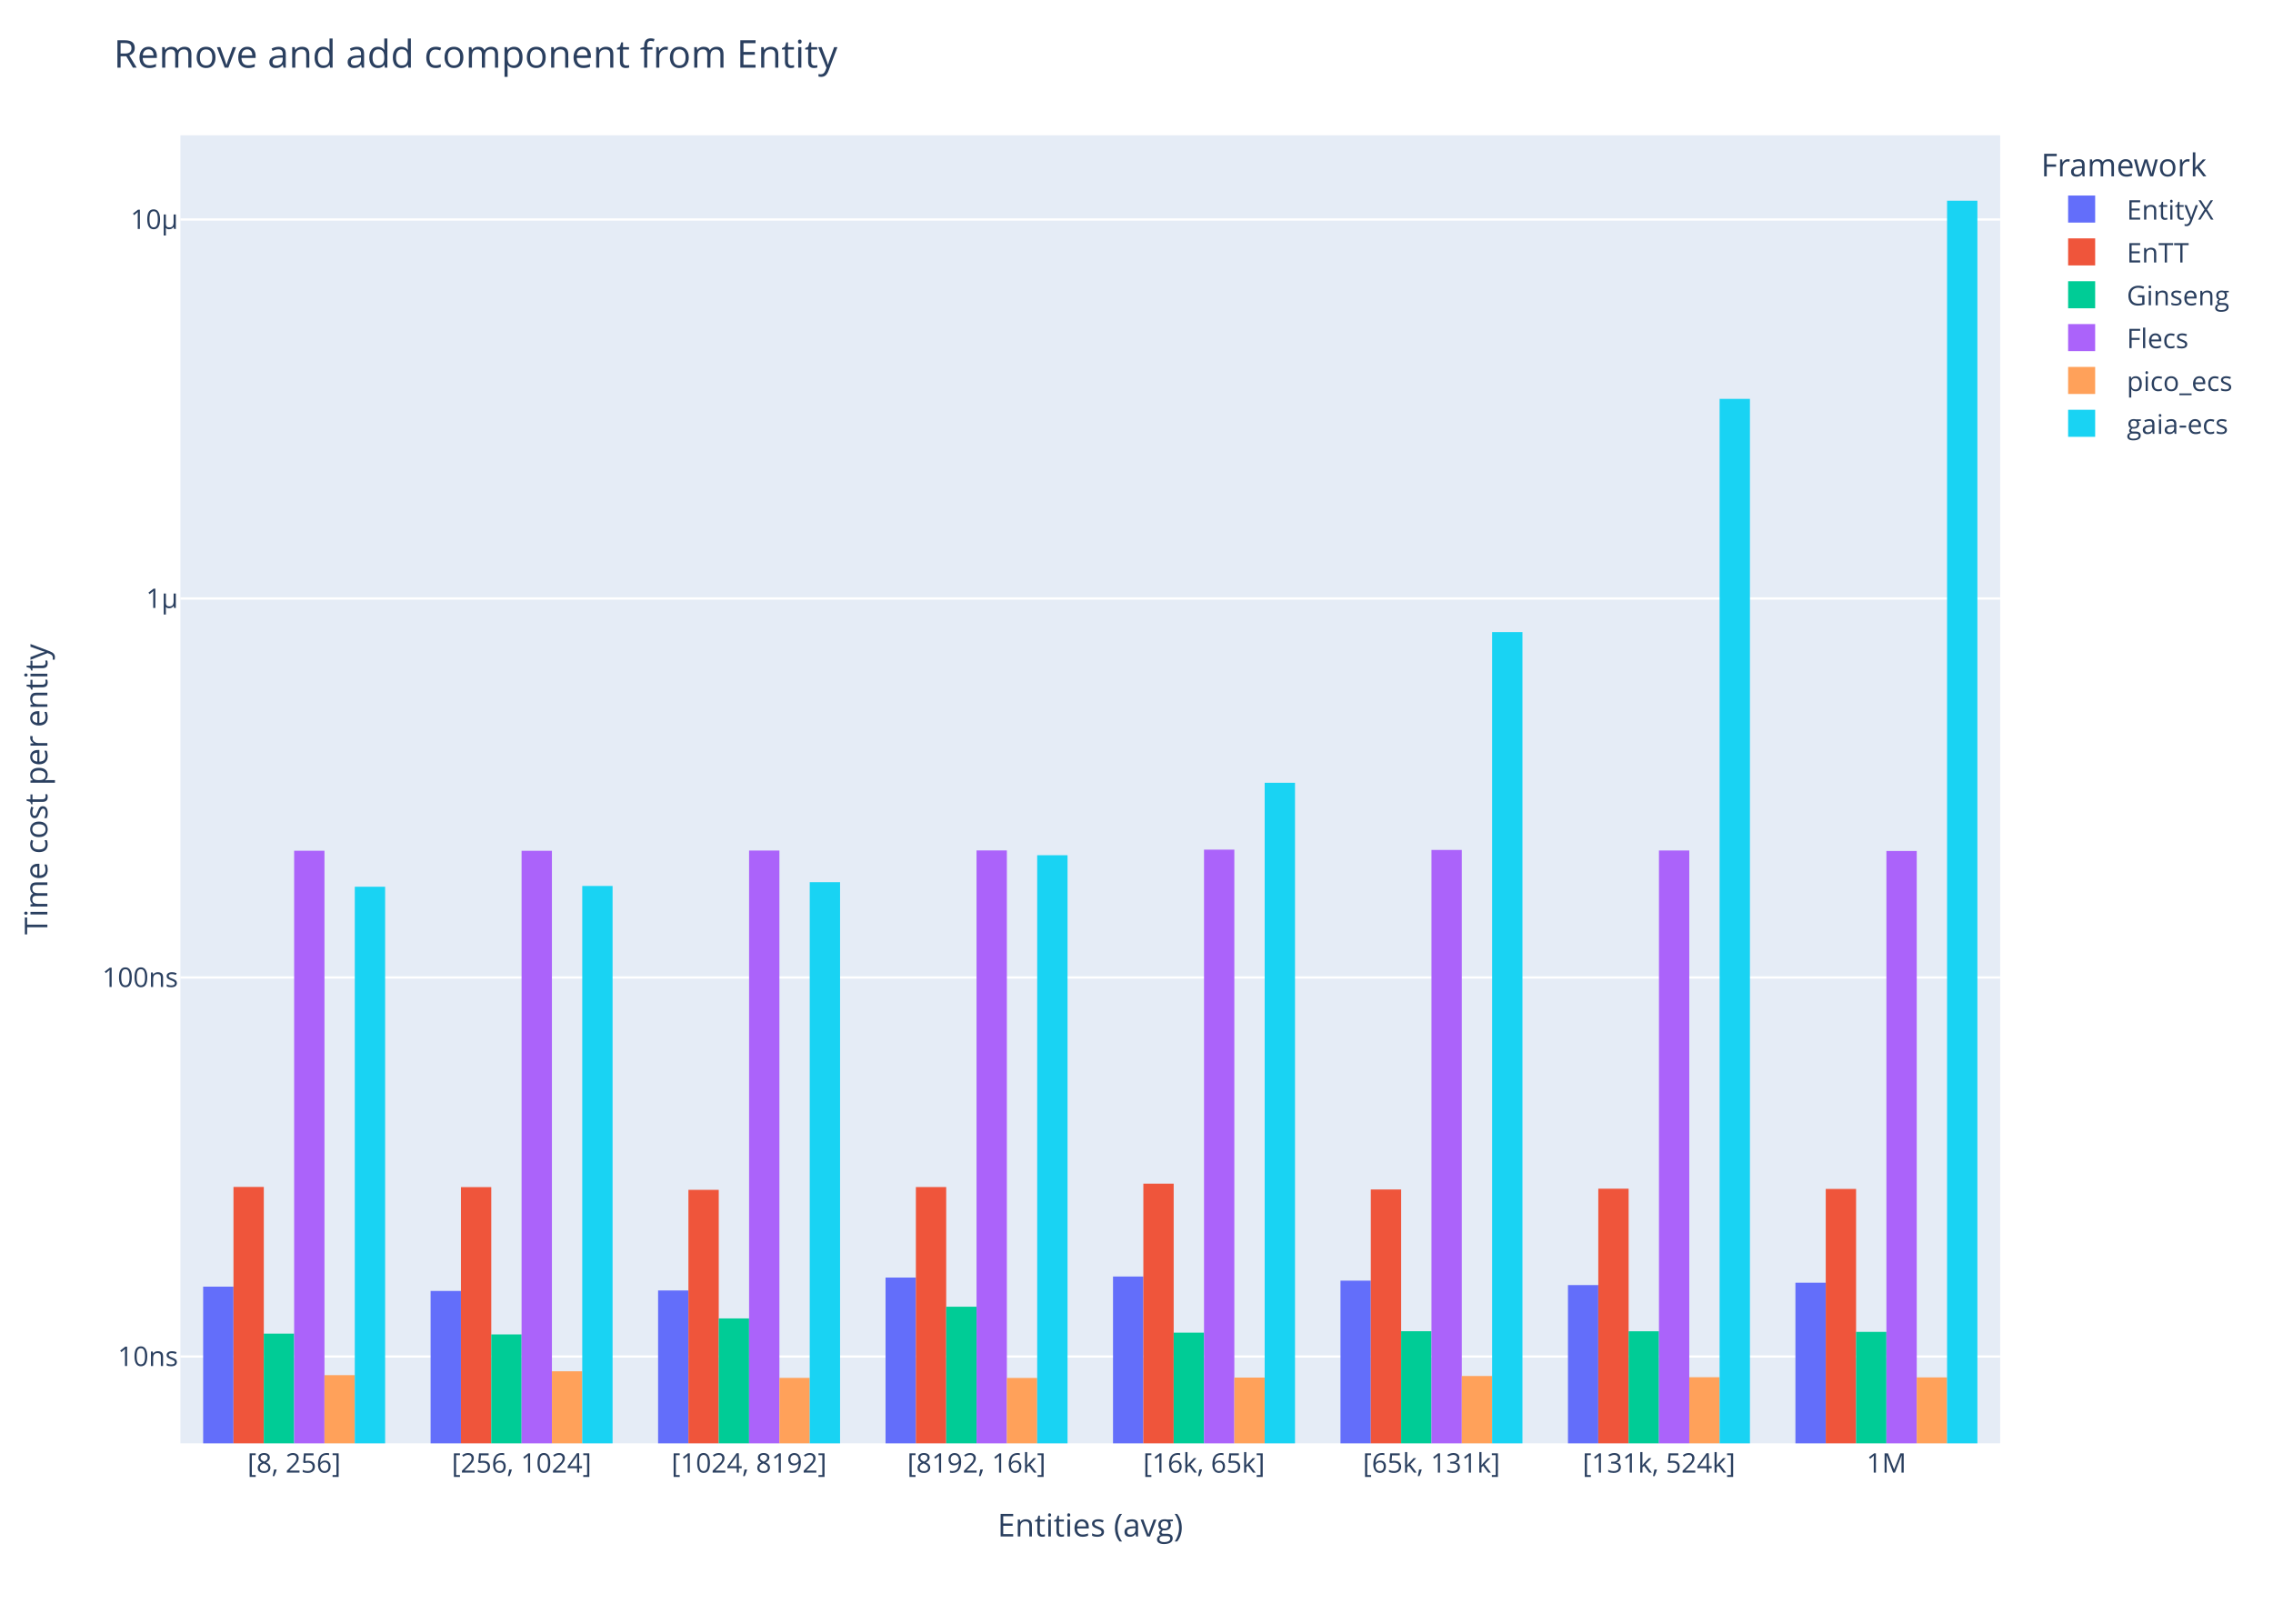
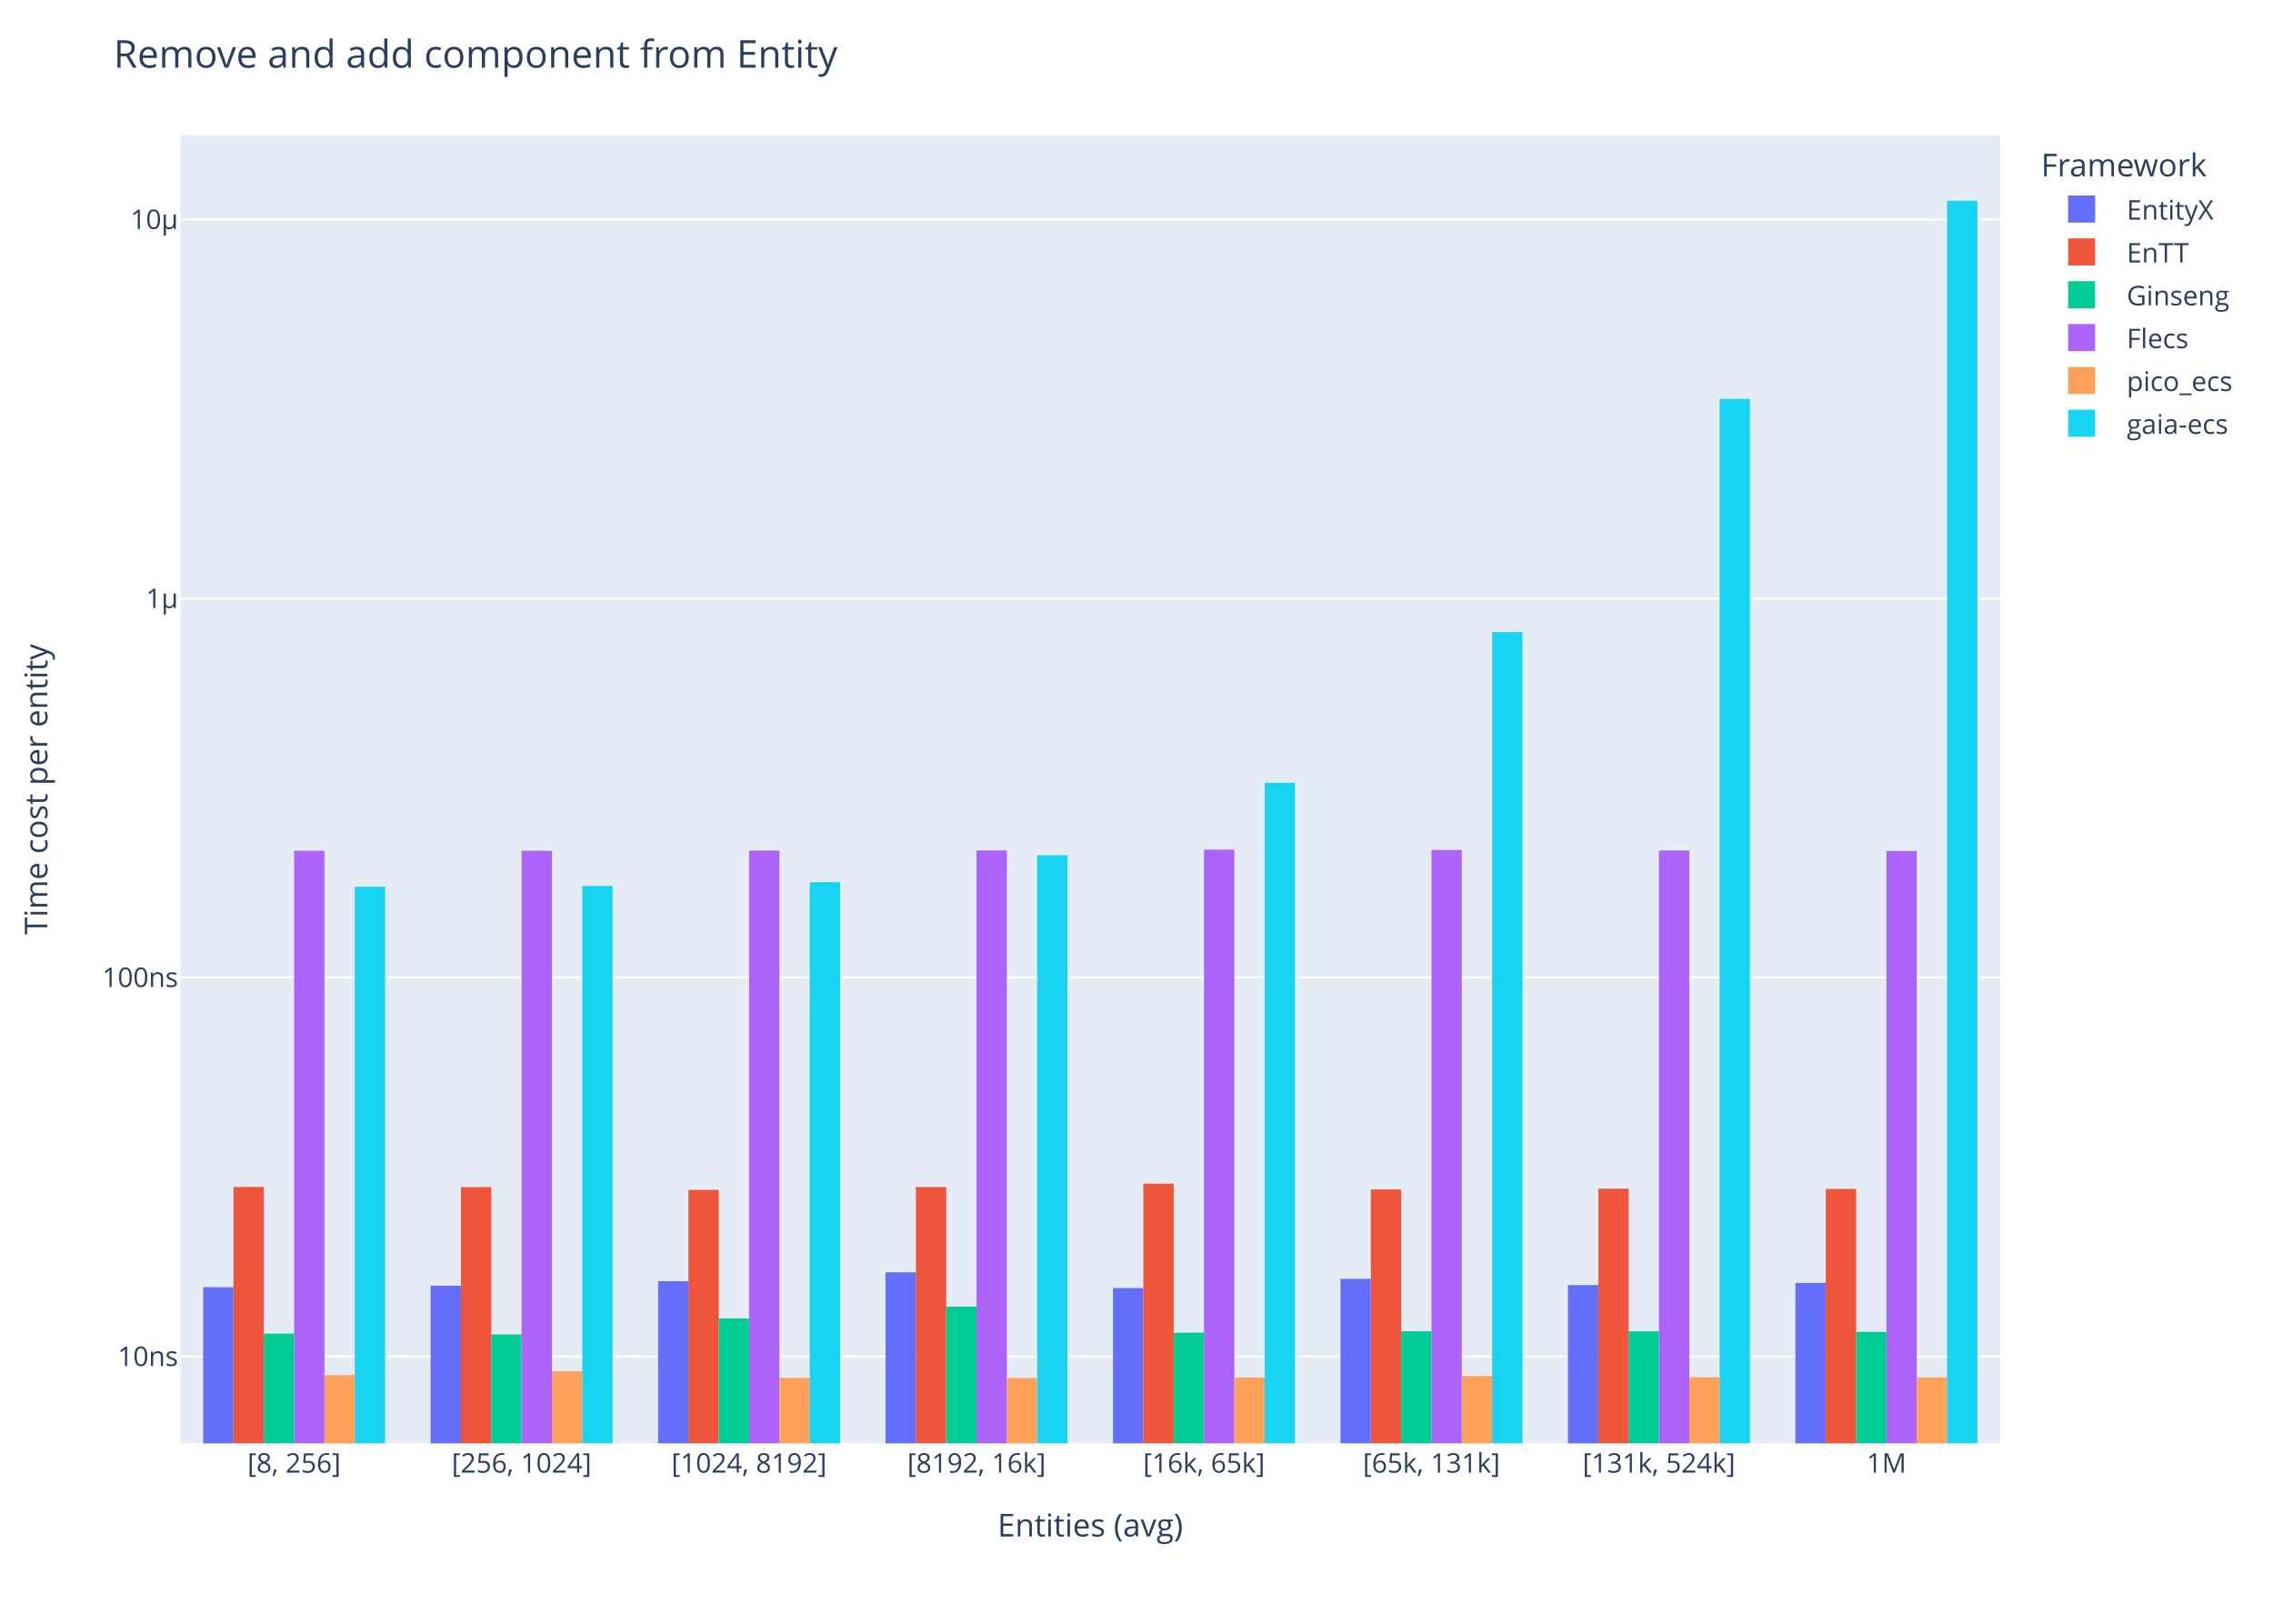
<svg xmlns="http://www.w3.org/2000/svg" class="main-svg" width="1008" height="720" style="" viewBox="0 0 1008 720">
  <rect x="0" y="0" width="1008" height="720" style="fill: rgb(255, 255, 255); fill-opacity: 1;" />
-   <defs id="defs-dc738b">
+   <defs id="defs-c29422">
    <g class="clips">
-       <clipPath id="clipdc738bxyplot" class="plotclip">
+       <clipPath id="clipc29422xyplot" class="plotclip">
        <rect width="807" height="580" />
      </clipPath>
-       <clipPath class="axesclip" id="clipdc738bx">
+       <clipPath class="axesclip" id="clipc29422x">
        <rect x="80" y="0" width="807" height="720" />
      </clipPath>
-       <clipPath class="axesclip" id="clipdc738by">
+       <clipPath class="axesclip" id="clipc29422y">
        <rect x="0" y="60" width="1008" height="580" />
      </clipPath>
-       <clipPath class="axesclip" id="clipdc738bxy">
+       <clipPath class="axesclip" id="clipc29422xy">
        <rect x="80" y="60" width="807" height="580" />
      </clipPath>
    </g>
    <g class="gradients" />
    <g class="patterns" />
  </defs>
  <g class="bglayer">
    <rect class="bg" x="80" y="60" width="807" height="580" style="fill: rgb(229, 236, 246); fill-opacity: 1; stroke-width: 0;" />
  </g>
  <g class="layer-below">
    <g class="imagelayer" />
    <g class="shapelayer" />
  </g>
  <g class="cartesianlayer">
    <g class="subplot xy">
      <g class="layer-subplot">
        <g class="shapelayer" />
        <g class="imagelayer" />
      </g>
      <g class="minor-gridlayer">
        <g class="x" />
        <g class="y" />
      </g>
      <g class="gridlayer">
        <g class="x" />
        <g class="y">
          <path class="ygrid crisp" transform="translate(0,601.5)" d="M80,0h807" style="stroke: rgb(255, 255, 255); stroke-opacity: 1; stroke-width: 1px;" />
          <path class="ygrid crisp" transform="translate(0,433.44)" d="M80,0h807" style="stroke: rgb(255, 255, 255); stroke-opacity: 1; stroke-width: 1px;" />
          <path class="ygrid crisp" transform="translate(0,265.39)" d="M80,0h807" style="stroke: rgb(255, 255, 255); stroke-opacity: 1; stroke-width: 1px;" />
          <path class="ygrid crisp" transform="translate(0,97.33)" d="M80,0h807" style="stroke: rgb(255, 255, 255); stroke-opacity: 1; stroke-width: 1px;" />
        </g>
      </g>
      <g class="zerolinelayer" />
      <path class="xlines-below" />
      <path class="ylines-below" />
      <g class="overlines-below" />
      <g class="xaxislayer-below" />
      <g class="yaxislayer-below" />
      <g class="overaxes-below" />
-       <g class="plot" transform="translate(80,60)" clip-path="url(#clipdc738bxyplot)">
+       <g class="plot" transform="translate(80,60)" clip-path="url(#clipc29422xyplot)">
        <g class="barlayer mlayer">
          <g class="trace bars" style="opacity: 1;">
            <g class="points">
              <g class="point">
-                 <path d="M10.09,6090V510.52H23.54V6090Z" style="vector-effect: none; opacity: 1; stroke-width: 0px; fill: rgb(99, 110, 250); fill-opacity: 1;" />
-               </g>
-               <g class="point">
-                 <path d="M110.96,6090V512.43H124.41V6090Z" style="vector-effect: none; opacity: 1; stroke-width: 0px; fill: rgb(99, 110, 250); fill-opacity: 1;" />
-               </g>
-               <g class="point">
-                 <path d="M211.84,6090V512.21H225.29V6090Z" style="vector-effect: none; opacity: 1; stroke-width: 0px; fill: rgb(99, 110, 250); fill-opacity: 1;" />
-               </g>
-               <g class="point">
-                 <path d="M312.71,6090V506.49H326.16V6090Z" style="vector-effect: none; opacity: 1; stroke-width: 0px; fill: rgb(99, 110, 250); fill-opacity: 1;" />
-               </g>
-               <g class="point">
-                 <path d="M413.59,6090V506.04H427.04V6090Z" style="vector-effect: none; opacity: 1; stroke-width: 0px; fill: rgb(99, 110, 250); fill-opacity: 1;" />
-               </g>
-               <g class="point">
-                 <path d="M514.46,6090V507.87H527.91V6090Z" style="vector-effect: none; opacity: 1; stroke-width: 0px; fill: rgb(99, 110, 250); fill-opacity: 1;" />
+                 <path d="M10.09,6090V510.78H23.54V6090Z" style="vector-effect: none; opacity: 1; stroke-width: 0px; fill: rgb(99, 110, 250); fill-opacity: 1;" />
+               </g>
+               <g class="point">
+                 <path d="M110.96,6090V510.13H124.41V6090Z" style="vector-effect: none; opacity: 1; stroke-width: 0px; fill: rgb(99, 110, 250); fill-opacity: 1;" />
+               </g>
+               <g class="point">
+                 <path d="M211.84,6090V508.1H225.29V6090Z" style="vector-effect: none; opacity: 1; stroke-width: 0px; fill: rgb(99, 110, 250); fill-opacity: 1;" />
+               </g>
+               <g class="point">
+                 <path d="M312.71,6090V504.17H326.16V6090Z" style="vector-effect: none; opacity: 1; stroke-width: 0px; fill: rgb(99, 110, 250); fill-opacity: 1;" />
+               </g>
+               <g class="point">
+                 <path d="M413.59,6090V511.15H427.04V6090Z" style="vector-effect: none; opacity: 1; stroke-width: 0px; fill: rgb(99, 110, 250); fill-opacity: 1;" />
+               </g>
+               <g class="point">
+                 <path d="M514.46,6090V507.05H527.91V6090Z" style="vector-effect: none; opacity: 1; stroke-width: 0px; fill: rgb(99, 110, 250); fill-opacity: 1;" />
              </g>
              <g class="point">
                <path d="M615.34,6090V509.84H628.79V6090Z" style="vector-effect: none; opacity: 1; stroke-width: 0px; fill: rgb(99, 110, 250); fill-opacity: 1;" />
              </g>
              <g class="point">
-                 <path d="M716.21,6090V508.77H729.66V6090Z" style="vector-effect: none; opacity: 1; stroke-width: 0px; fill: rgb(99, 110, 250); fill-opacity: 1;" />
+                 <path d="M716.21,6090V508.88H729.66V6090Z" style="vector-effect: none; opacity: 1; stroke-width: 0px; fill: rgb(99, 110, 250); fill-opacity: 1;" />
              </g>
            </g>
          </g>
          <g class="trace bars" style="opacity: 1;">
            <g class="points">
              <g class="point">
                <path d="M23.54,6090V466.31H36.99V6090Z" style="vector-effect: none; opacity: 1; stroke-width: 0px; fill: rgb(239, 85, 59); fill-opacity: 1;" />
              </g>
              <g class="point">
                <path d="M124.41,6090V466.39H137.86V6090Z" style="vector-effect: none; opacity: 1; stroke-width: 0px; fill: rgb(239, 85, 59); fill-opacity: 1;" />
              </g>
              <g class="point">
                <path d="M225.29,6090V467.6H238.74V6090Z" style="vector-effect: none; opacity: 1; stroke-width: 0px; fill: rgb(239, 85, 59); fill-opacity: 1;" />
              </g>
              <g class="point">
                <path d="M326.16,6090V466.37H339.61V6090Z" style="vector-effect: none; opacity: 1; stroke-width: 0px; fill: rgb(239, 85, 59); fill-opacity: 1;" />
              </g>
              <g class="point">
                <path d="M427.04,6090V464.85H440.49V6090Z" style="vector-effect: none; opacity: 1; stroke-width: 0px; fill: rgb(239, 85, 59); fill-opacity: 1;" />
              </g>
              <g class="point">
                <path d="M527.91,6090V467.45H541.36V6090Z" style="vector-effect: none; opacity: 1; stroke-width: 0px; fill: rgb(239, 85, 59); fill-opacity: 1;" />
              </g>
              <g class="point">
                <path d="M628.79,6090V467.09H642.24V6090Z" style="vector-effect: none; opacity: 1; stroke-width: 0px; fill: rgb(239, 85, 59); fill-opacity: 1;" />
              </g>
              <g class="point">
                <path d="M729.66,6090V467.19H743.11V6090Z" style="vector-effect: none; opacity: 1; stroke-width: 0px; fill: rgb(239, 85, 59); fill-opacity: 1;" />
              </g>
            </g>
          </g>
          <g class="trace bars" style="opacity: 1;">
            <g class="points">
              <g class="point">
                <path d="M36.99,6090V531.36H50.44V6090Z" style="vector-effect: none; opacity: 1; stroke-width: 0px; fill: rgb(0, 204, 150); fill-opacity: 1;" />
              </g>
              <g class="point">
                <path d="M137.86,6090V531.71H151.31V6090Z" style="vector-effect: none; opacity: 1; stroke-width: 0px; fill: rgb(0, 204, 150); fill-opacity: 1;" />
              </g>
              <g class="point">
                <path d="M238.74,6090V524.6H252.19V6090Z" style="vector-effect: none; opacity: 1; stroke-width: 0px; fill: rgb(0, 204, 150); fill-opacity: 1;" />
              </g>
              <g class="point">
                <path d="M339.61,6090V519.42H353.06V6090Z" style="vector-effect: none; opacity: 1; stroke-width: 0px; fill: rgb(0, 204, 150); fill-opacity: 1;" />
              </g>
              <g class="point">
                <path d="M440.49,6090V530.93H453.94V6090Z" style="vector-effect: none; opacity: 1; stroke-width: 0px; fill: rgb(0, 204, 150); fill-opacity: 1;" />
              </g>
              <g class="point">
                <path d="M541.36,6090V530.28H554.81V6090Z" style="vector-effect: none; opacity: 1; stroke-width: 0px; fill: rgb(0, 204, 150); fill-opacity: 1;" />
              </g>
              <g class="point">
                <path d="M642.24,6090V530.31H655.69V6090Z" style="vector-effect: none; opacity: 1; stroke-width: 0px; fill: rgb(0, 204, 150); fill-opacity: 1;" />
              </g>
              <g class="point">
                <path d="M743.11,6090V530.57H756.56V6090Z" style="vector-effect: none; opacity: 1; stroke-width: 0px; fill: rgb(0, 204, 150); fill-opacity: 1;" />
              </g>
            </g>
          </g>
          <g class="trace bars" style="opacity: 1;">
            <g class="points">
              <g class="point">
                <path d="M50.44,6090V317.24H63.89V6090Z" style="vector-effect: none; opacity: 1; stroke-width: 0px; fill: rgb(171, 99, 250); fill-opacity: 1;" />
              </g>
              <g class="point">
                <path d="M151.31,6090V317.26H164.76V6090Z" style="vector-effect: none; opacity: 1; stroke-width: 0px; fill: rgb(171, 99, 250); fill-opacity: 1;" />
              </g>
              <g class="point">
                <path d="M252.19,6090V317.16H265.64V6090Z" style="vector-effect: none; opacity: 1; stroke-width: 0px; fill: rgb(171, 99, 250); fill-opacity: 1;" />
              </g>
              <g class="point">
                <path d="M353.06,6090V317.09H366.51V6090Z" style="vector-effect: none; opacity: 1; stroke-width: 0px; fill: rgb(171, 99, 250); fill-opacity: 1;" />
              </g>
              <g class="point">
                <path d="M453.94,6090V316.76H467.39V6090Z" style="vector-effect: none; opacity: 1; stroke-width: 0px; fill: rgb(171, 99, 250); fill-opacity: 1;" />
              </g>
              <g class="point">
                <path d="M554.81,6090V316.89H568.26V6090Z" style="vector-effect: none; opacity: 1; stroke-width: 0px; fill: rgb(171, 99, 250); fill-opacity: 1;" />
              </g>
              <g class="point">
                <path d="M655.69,6090V317.13H669.14V6090Z" style="vector-effect: none; opacity: 1; stroke-width: 0px; fill: rgb(171, 99, 250); fill-opacity: 1;" />
              </g>
              <g class="point">
                <path d="M756.56,6090V317.34H770.01V6090Z" style="vector-effect: none; opacity: 1; stroke-width: 0px; fill: rgb(171, 99, 250); fill-opacity: 1;" />
              </g>
            </g>
          </g>
          <g class="trace bars" style="opacity: 1;">
            <g class="points">
              <g class="point">
                <path d="M63.89,6090V549.77H77.34V6090Z" style="vector-effect: none; opacity: 1; stroke-width: 0px; fill: rgb(255, 161, 90); fill-opacity: 1;" />
              </g>
              <g class="point">
                <path d="M164.76,6090V548.05H178.21V6090Z" style="vector-effect: none; opacity: 1; stroke-width: 0px; fill: rgb(255, 161, 90); fill-opacity: 1;" />
              </g>
              <g class="point">
                <path d="M265.64,6090V550.99H279.09V6090Z" style="vector-effect: none; opacity: 1; stroke-width: 0px; fill: rgb(255, 161, 90); fill-opacity: 1;" />
              </g>
              <g class="point">
                <path d="M366.51,6090V551H379.96V6090Z" style="vector-effect: none; opacity: 1; stroke-width: 0px; fill: rgb(255, 161, 90); fill-opacity: 1;" />
              </g>
              <g class="point">
                <path d="M467.39,6090V550.85H480.84V6090Z" style="vector-effect: none; opacity: 1; stroke-width: 0px; fill: rgb(255, 161, 90); fill-opacity: 1;" />
              </g>
              <g class="point">
                <path d="M568.26,6090V550.16H581.71V6090Z" style="vector-effect: none; opacity: 1; stroke-width: 0px; fill: rgb(255, 161, 90); fill-opacity: 1;" />
              </g>
              <g class="point">
                <path d="M669.14,6090V550.69H682.59V6090Z" style="vector-effect: none; opacity: 1; stroke-width: 0px; fill: rgb(255, 161, 90); fill-opacity: 1;" />
              </g>
              <g class="point">
                <path d="M770.01,6090V550.76H783.46V6090Z" style="vector-effect: none; opacity: 1; stroke-width: 0px; fill: rgb(255, 161, 90); fill-opacity: 1;" />
              </g>
            </g>
          </g>
          <g class="trace bars" style="opacity: 1;">
            <g class="points">
              <g class="point">
                <path d="M77.34,6090V333.21H90.79V6090Z" style="vector-effect: none; opacity: 1; stroke-width: 0px; fill: rgb(25, 211, 243); fill-opacity: 1;" />
              </g>
              <g class="point">
                <path d="M178.21,6090V332.85H191.66V6090Z" style="vector-effect: none; opacity: 1; stroke-width: 0px; fill: rgb(25, 211, 243); fill-opacity: 1;" />
              </g>
              <g class="point">
                <path d="M279.09,6090V331.19H292.54V6090Z" style="vector-effect: none; opacity: 1; stroke-width: 0px; fill: rgb(25, 211, 243); fill-opacity: 1;" />
              </g>
              <g class="point">
                <path d="M379.96,6090V319.23H393.41V6090Z" style="vector-effect: none; opacity: 1; stroke-width: 0px; fill: rgb(25, 211, 243); fill-opacity: 1;" />
              </g>
              <g class="point">
                <path d="M480.84,6090V287.11H494.29V6090Z" style="vector-effect: none; opacity: 1; stroke-width: 0px; fill: rgb(25, 211, 243); fill-opacity: 1;" />
              </g>
              <g class="point">
                <path d="M581.71,6090V220.29H595.16V6090Z" style="vector-effect: none; opacity: 1; stroke-width: 0px; fill: rgb(25, 211, 243); fill-opacity: 1;" />
              </g>
              <g class="point">
                <path d="M682.59,6090V116.87H696.04V6090Z" style="vector-effect: none; opacity: 1; stroke-width: 0px; fill: rgb(25, 211, 243); fill-opacity: 1;" />
              </g>
              <g class="point">
                <path d="M783.46,6090V29H796.91V6090Z" style="vector-effect: none; opacity: 1; stroke-width: 0px; fill: rgb(25, 211, 243); fill-opacity: 1;" />
              </g>
            </g>
          </g>
        </g>
      </g>
      <g class="overplot" />
      <path class="xlines-above crisp" d="M0,0" style="fill: none;" />
      <path class="ylines-above crisp" d="M0,0" style="fill: none;" />
      <g class="overlines-above" />
      <g class="xaxislayer-above">
        <g class="xtick">
          <text text-anchor="middle" x="0" y="653" transform="translate(130.44,0)" style="font-family: 'Open Sans', verdana, arial, sans-serif; font-size: 12px; fill: rgb(42, 63, 95); fill-opacity: 1; white-space: pre; opacity: 1;">[8, 256]</text>
        </g>
        <g class="xtick">
          <text text-anchor="middle" x="0" y="653" transform="translate(231.31,0)" style="font-family: 'Open Sans', verdana, arial, sans-serif; font-size: 12px; fill: rgb(42, 63, 95); fill-opacity: 1; white-space: pre; opacity: 1;">[256, 1024]</text>
        </g>
        <g class="xtick">
          <text text-anchor="middle" x="0" y="653" transform="translate(332.19,0)" style="font-family: 'Open Sans', verdana, arial, sans-serif; font-size: 12px; fill: rgb(42, 63, 95); fill-opacity: 1; white-space: pre; opacity: 1;">[1024, 8192]</text>
        </g>
        <g class="xtick">
          <text text-anchor="middle" x="0" y="653" transform="translate(433.06,0)" style="font-family: 'Open Sans', verdana, arial, sans-serif; font-size: 12px; fill: rgb(42, 63, 95); fill-opacity: 1; white-space: pre; opacity: 1;">[8192, 16k]</text>
        </g>
        <g class="xtick">
          <text text-anchor="middle" x="0" y="653" transform="translate(533.94,0)" style="font-family: 'Open Sans', verdana, arial, sans-serif; font-size: 12px; fill: rgb(42, 63, 95); fill-opacity: 1; white-space: pre; opacity: 1;">[16k, 65k]</text>
        </g>
        <g class="xtick">
          <text text-anchor="middle" x="0" y="653" transform="translate(634.81,0)" style="font-family: 'Open Sans', verdana, arial, sans-serif; font-size: 12px; fill: rgb(42, 63, 95); fill-opacity: 1; white-space: pre; opacity: 1;">[65k, 131k]</text>
        </g>
        <g class="xtick">
          <text text-anchor="middle" x="0" y="653" transform="translate(735.69,0)" style="font-family: 'Open Sans', verdana, arial, sans-serif; font-size: 12px; fill: rgb(42, 63, 95); fill-opacity: 1; white-space: pre; opacity: 1;">[131k, 524k]</text>
        </g>
        <g class="xtick">
          <text text-anchor="middle" x="0" y="653" transform="translate(836.56,0)" style="font-family: 'Open Sans', verdana, arial, sans-serif; font-size: 12px; fill: rgb(42, 63, 95); fill-opacity: 1; white-space: pre; opacity: 1;">1M</text>
        </g>
      </g>
      <g class="yaxislayer-above">
        <g class="ytick">
          <text text-anchor="end" x="79" y="4.2" transform="translate(0,601.5)" style="font-family: 'Open Sans', verdana, arial, sans-serif; font-size: 12px; fill: rgb(42, 63, 95); fill-opacity: 1; white-space: pre; opacity: 1;">10ns</text>
        </g>
        <g class="ytick">
          <text text-anchor="end" x="79" y="4.2" style="font-family: 'Open Sans', verdana, arial, sans-serif; font-size: 12px; fill: rgb(42, 63, 95); fill-opacity: 1; white-space: pre; opacity: 1;" transform="translate(0,433.44)">100ns</text>
        </g>
        <g class="ytick">
          <text text-anchor="end" x="79" y="4.2" style="font-family: 'Open Sans', verdana, arial, sans-serif; font-size: 12px; fill: rgb(42, 63, 95); fill-opacity: 1; white-space: pre; opacity: 1;" transform="translate(0,265.39)">1µ</text>
        </g>
        <g class="ytick">
          <text text-anchor="end" x="79" y="4.2" style="font-family: 'Open Sans', verdana, arial, sans-serif; font-size: 12px; fill: rgb(42, 63, 95); fill-opacity: 1; white-space: pre; opacity: 1;" transform="translate(0,97.33)">10µ</text>
        </g>
      </g>
      <g class="overaxes-above" />
    </g>
  </g>
  <g class="polarlayer" />
  <g class="smithlayer" />
  <g class="ternarylayer" />
  <g class="geolayer" />
  <g class="funnelarealayer" />
  <g class="pielayer" />
  <g class="iciclelayer" />
  <g class="treemaplayer" />
  <g class="sunburstlayer" />
  <g class="glimages" />
-   <defs id="topdefs-dc738b">
+   <defs id="topdefs-c29422">
    <g class="clips" />
-     <clipPath id="legenddc738b">
+     <clipPath id="legendc29422">
      <rect width="93" height="143" x="0" y="0" />
    </clipPath>
  </defs>
  <g class="layer-above">
    <g class="imagelayer" />
    <g class="shapelayer" />
  </g>
  <g class="infolayer">
    <g class="legend" pointer-events="all" transform="translate(903.14,60)">
      <rect class="bg" shape-rendering="crispEdges" width="93" height="143" x="0" y="0" style="stroke: rgb(68, 68, 68); stroke-opacity: 1; fill: rgb(255, 255, 255); fill-opacity: 1; stroke-width: 0px;" />
-       <g class="scrollbox" transform="" clip-path="url(#legenddc738b)">
+       <g class="scrollbox" transform="" clip-path="url(#legendc29422)">
        <text class="legendtitletext" text-anchor="start" x="2" y="18.2" style="font-family: 'Open Sans', verdana, arial, sans-serif; font-size: 14px; fill: rgb(42, 63, 95); fill-opacity: 1; white-space: pre;">Framework</text>
        <g class="groups" transform="">
          <g class="traces" transform="translate(0,32.7)" style="opacity: 1;">
            <text class="legendtext" text-anchor="start" x="40" y="4.68" style="font-family: 'Open Sans', verdana, arial, sans-serif; font-size: 12px; fill: rgb(42, 63, 95); fill-opacity: 1; white-space: pre;">EntityX</text>
            <g class="layers" style="opacity: 1;">
              <g class="legendfill" />
              <g class="legendlines" />
              <g class="legendsymbols">
                <g class="legendpoints">
                  <path class="legendundefined" d="M6,6H-6V-6H6Z" transform="translate(20,0)" style="stroke-width: 0px; fill: rgb(99, 110, 250); fill-opacity: 1;" />
                </g>
              </g>
            </g>
            <rect class="legendtoggle" x="0" y="-9.5" width="87.188" height="19" style="fill: rgb(0, 0, 0); fill-opacity: 0;" />
          </g>
        </g>
        <g class="groups" transform="">
          <g class="traces" transform="translate(0,51.7)" style="opacity: 1;">
            <text class="legendtext" text-anchor="start" x="40" y="4.68" style="font-family: 'Open Sans', verdana, arial, sans-serif; font-size: 12px; fill: rgb(42, 63, 95); fill-opacity: 1; white-space: pre;">EnTT</text>
            <g class="layers" style="opacity: 1;">
              <g class="legendfill" />
              <g class="legendlines" />
              <g class="legendsymbols">
                <g class="legendpoints">
                  <path class="legendundefined" d="M6,6H-6V-6H6Z" transform="translate(20,0)" style="stroke-width: 0px; fill: rgb(239, 85, 59); fill-opacity: 1;" />
                </g>
              </g>
            </g>
            <rect class="legendtoggle" x="0" y="-9.5" width="87.188" height="19" style="fill: rgb(0, 0, 0); fill-opacity: 0;" />
          </g>
        </g>
        <g class="groups" transform="">
          <g class="traces" transform="translate(0,70.7)" style="opacity: 1;">
            <text class="legendtext" text-anchor="start" x="40" y="4.68" style="font-family: 'Open Sans', verdana, arial, sans-serif; font-size: 12px; fill: rgb(42, 63, 95); fill-opacity: 1; white-space: pre;">Ginseng</text>
            <g class="layers" style="opacity: 1;">
              <g class="legendfill" />
              <g class="legendlines" />
              <g class="legendsymbols">
                <g class="legendpoints">
                  <path class="legendundefined" d="M6,6H-6V-6H6Z" transform="translate(20,0)" style="stroke-width: 0px; fill: rgb(0, 204, 150); fill-opacity: 1;" />
                </g>
              </g>
            </g>
            <rect class="legendtoggle" x="0" y="-9.5" width="87.188" height="19" style="fill: rgb(0, 0, 0); fill-opacity: 0;" />
          </g>
        </g>
        <g class="groups" transform="">
          <g class="traces" transform="translate(0,89.7)" style="opacity: 1;">
            <text class="legendtext" text-anchor="start" x="40" y="4.68" style="font-family: 'Open Sans', verdana, arial, sans-serif; font-size: 12px; fill: rgb(42, 63, 95); fill-opacity: 1; white-space: pre;">Flecs</text>
            <g class="layers" style="opacity: 1;">
              <g class="legendfill" />
              <g class="legendlines" />
              <g class="legendsymbols">
                <g class="legendpoints">
                  <path class="legendundefined" d="M6,6H-6V-6H6Z" transform="translate(20,0)" style="stroke-width: 0px; fill: rgb(171, 99, 250); fill-opacity: 1;" />
                </g>
              </g>
            </g>
            <rect class="legendtoggle" x="0" y="-9.5" width="87.188" height="19" style="fill: rgb(0, 0, 0); fill-opacity: 0;" />
          </g>
        </g>
        <g class="groups" transform="">
          <g class="traces" transform="translate(0,108.7)" style="opacity: 1;">
            <text class="legendtext" text-anchor="start" x="40" y="4.68" style="font-family: 'Open Sans', verdana, arial, sans-serif; font-size: 12px; fill: rgb(42, 63, 95); fill-opacity: 1; white-space: pre;">pico_ecs</text>
            <g class="layers" style="opacity: 1;">
              <g class="legendfill" />
              <g class="legendlines" />
              <g class="legendsymbols">
                <g class="legendpoints">
                  <path class="legendundefined" d="M6,6H-6V-6H6Z" transform="translate(20,0)" style="stroke-width: 0px; fill: rgb(255, 161, 90); fill-opacity: 1;" />
                </g>
              </g>
            </g>
            <rect class="legendtoggle" x="0" y="-9.5" width="87.188" height="19" style="fill: rgb(0, 0, 0); fill-opacity: 0;" />
          </g>
        </g>
        <g class="groups" transform="">
          <g class="traces" transform="translate(0,127.7)" style="opacity: 1;">
            <text class="legendtext" text-anchor="start" x="40" y="4.68" style="font-family: 'Open Sans', verdana, arial, sans-serif; font-size: 12px; fill: rgb(42, 63, 95); fill-opacity: 1; white-space: pre;">gaia-ecs</text>
            <g class="layers" style="opacity: 1;">
              <g class="legendfill" />
              <g class="legendlines" />
              <g class="legendsymbols">
                <g class="legendpoints">
                  <path class="legendundefined" d="M6,6H-6V-6H6Z" transform="translate(20,0)" style="stroke-width: 0px; fill: rgb(25, 211, 243); fill-opacity: 1;" />
                </g>
              </g>
            </g>
            <rect class="legendtoggle" x="0" y="-9.5" width="87.188" height="19" style="fill: rgb(0, 0, 0); fill-opacity: 0;" />
          </g>
        </g>
      </g>
      <rect class="scrollbar" rx="20" ry="3" width="0" height="0" x="0" y="0" style="fill: rgb(128, 139, 164); fill-opacity: 1;" />
    </g>
    <g class="g-gtitle">
      <text class="gtitle" x="50.4" y="30" text-anchor="start" dy="0em" style="font-family: 'Open Sans', verdana, arial, sans-serif; font-size: 17px; fill: rgb(42, 63, 95); opacity: 1; font-weight: normal; white-space: pre;">Remove and add component from Entity</text>
    </g>
    <g class="g-xtitle">
      <text class="xtitle" x="483.5" y="681.3" text-anchor="middle" style="font-family: 'Open Sans', verdana, arial, sans-serif; font-size: 14px; fill: rgb(42, 63, 95); opacity: 1; font-weight: normal; white-space: pre;">Entities (avg)</text>
    </g>
    <g class="g-ytitle">
      <text class="ytitle" transform="rotate(-90,21.0125,350)" x="21.013" y="350" text-anchor="middle" style="font-family: 'Open Sans', verdana, arial, sans-serif; font-size: 14px; fill: rgb(42, 63, 95); opacity: 1; font-weight: normal; white-space: pre;">Time cost per entity</text>
    </g>
  </g>
</svg>
